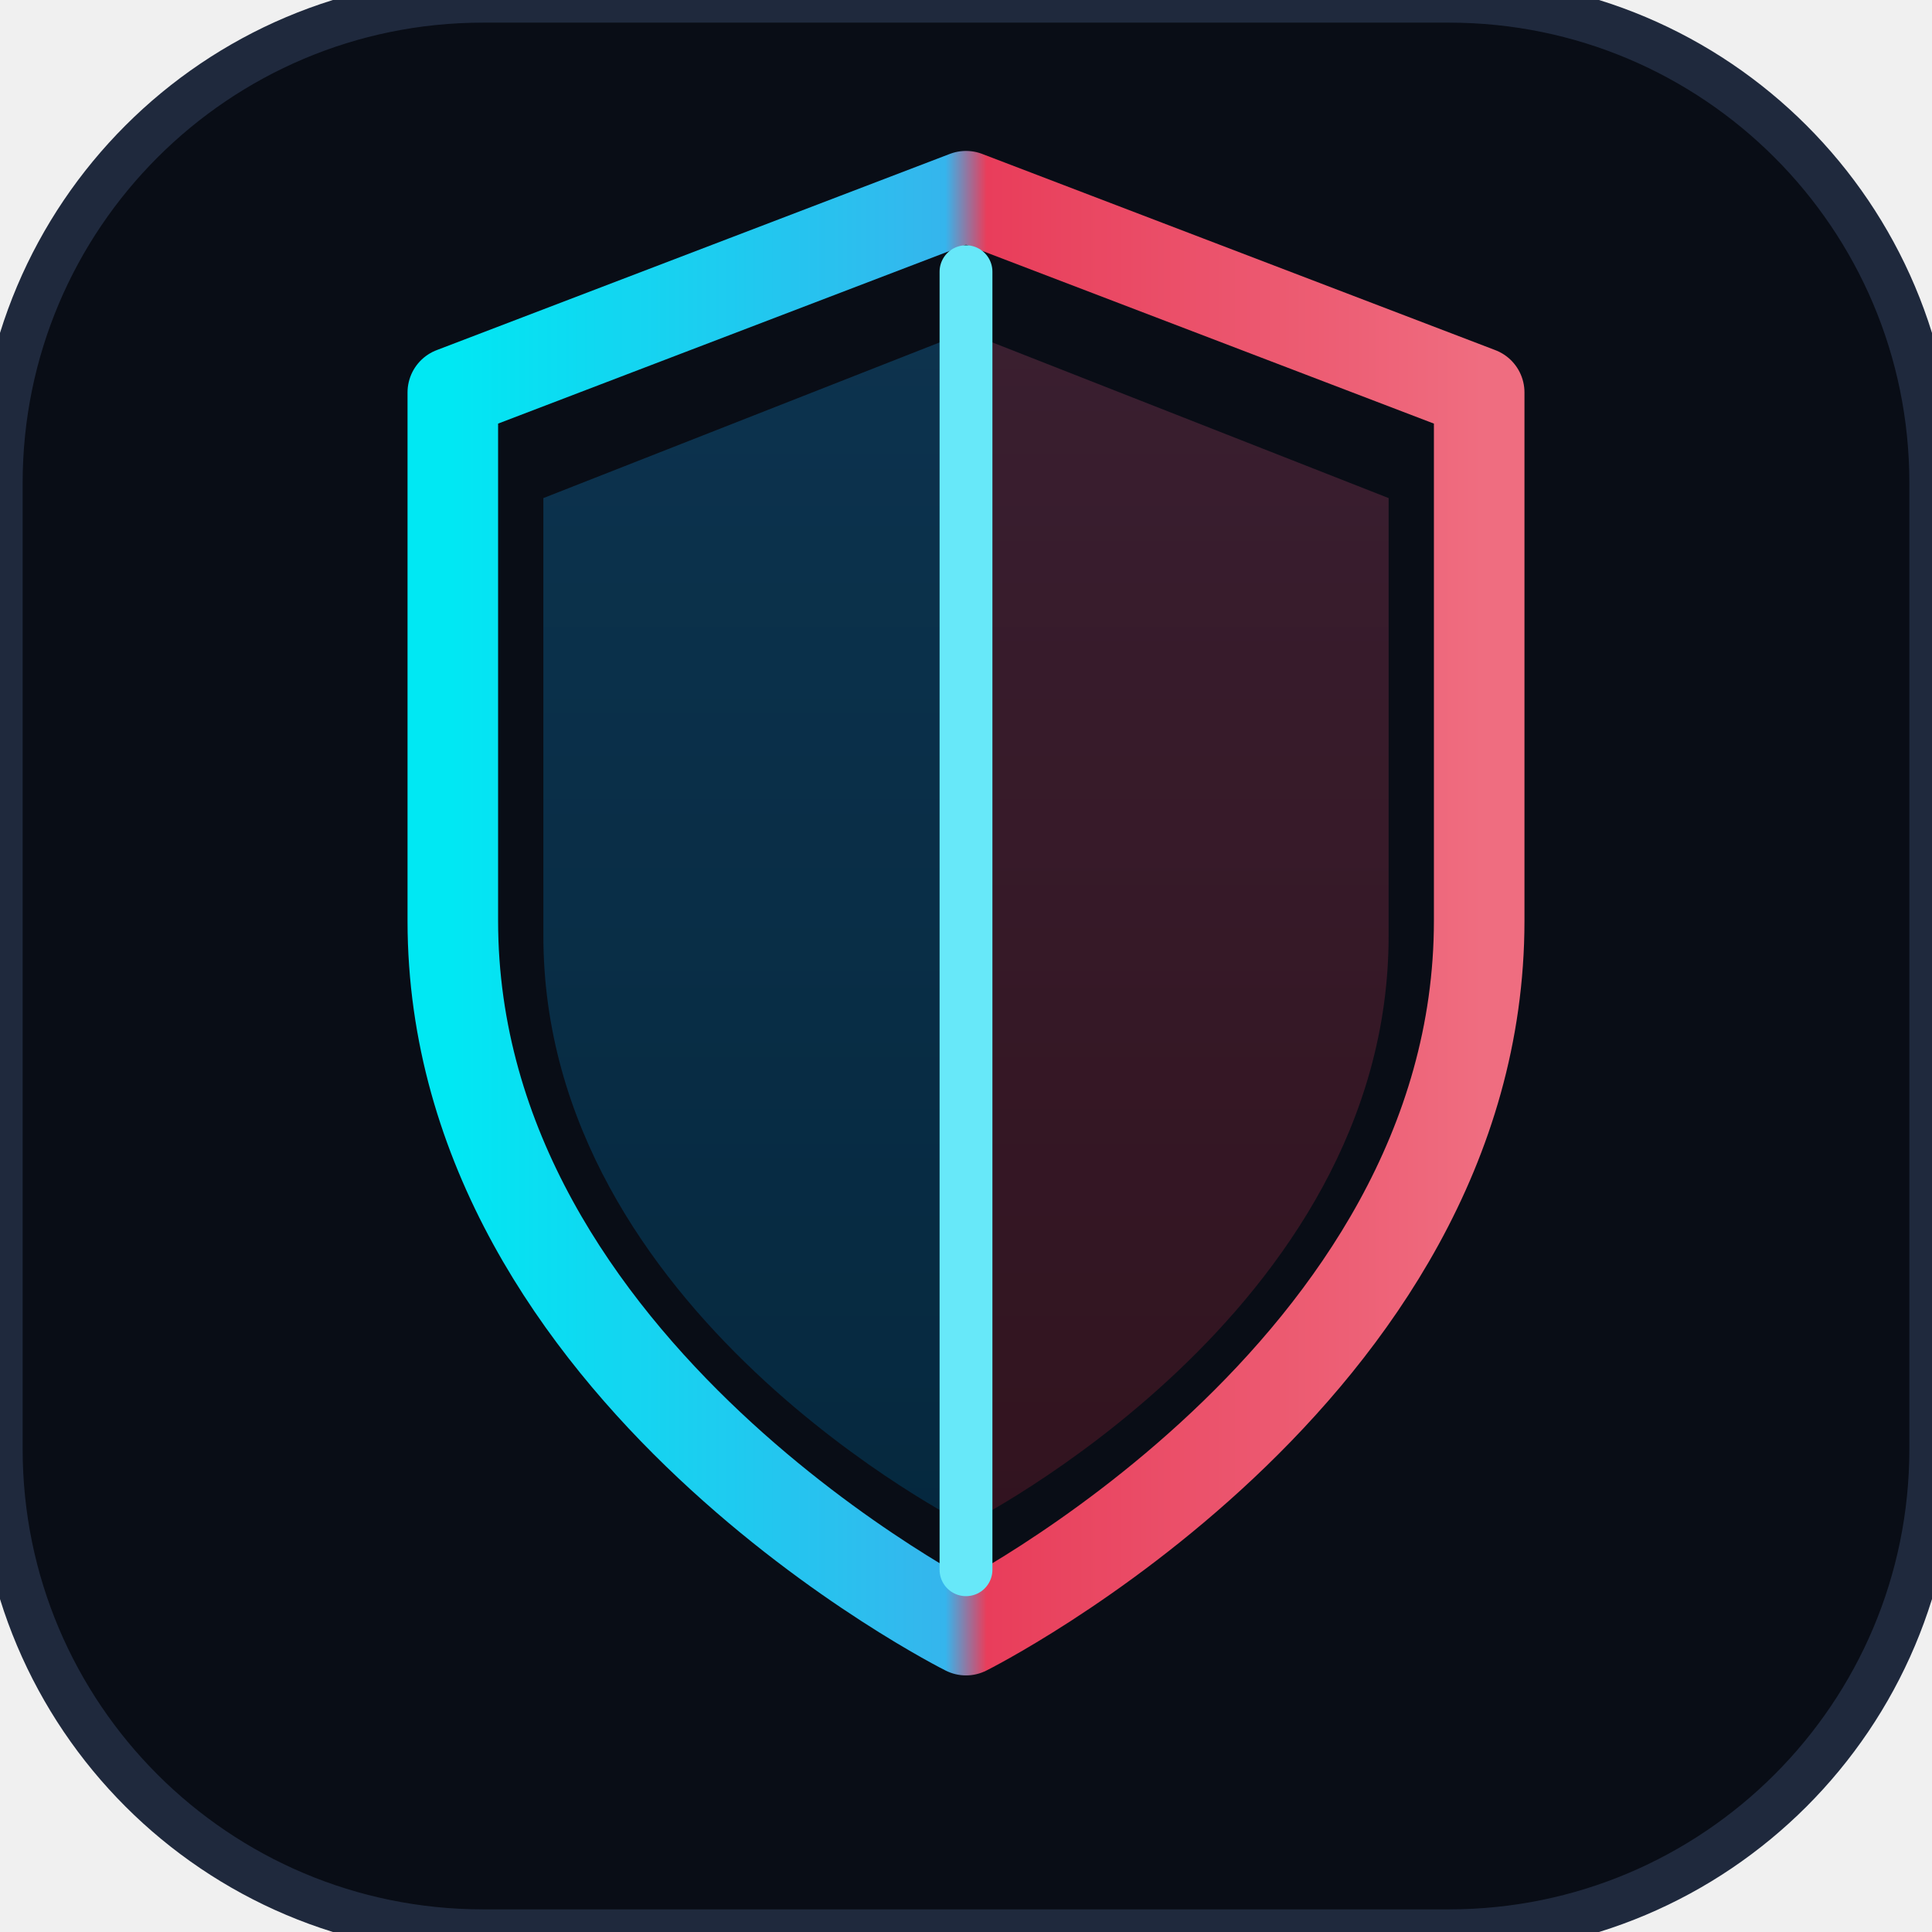
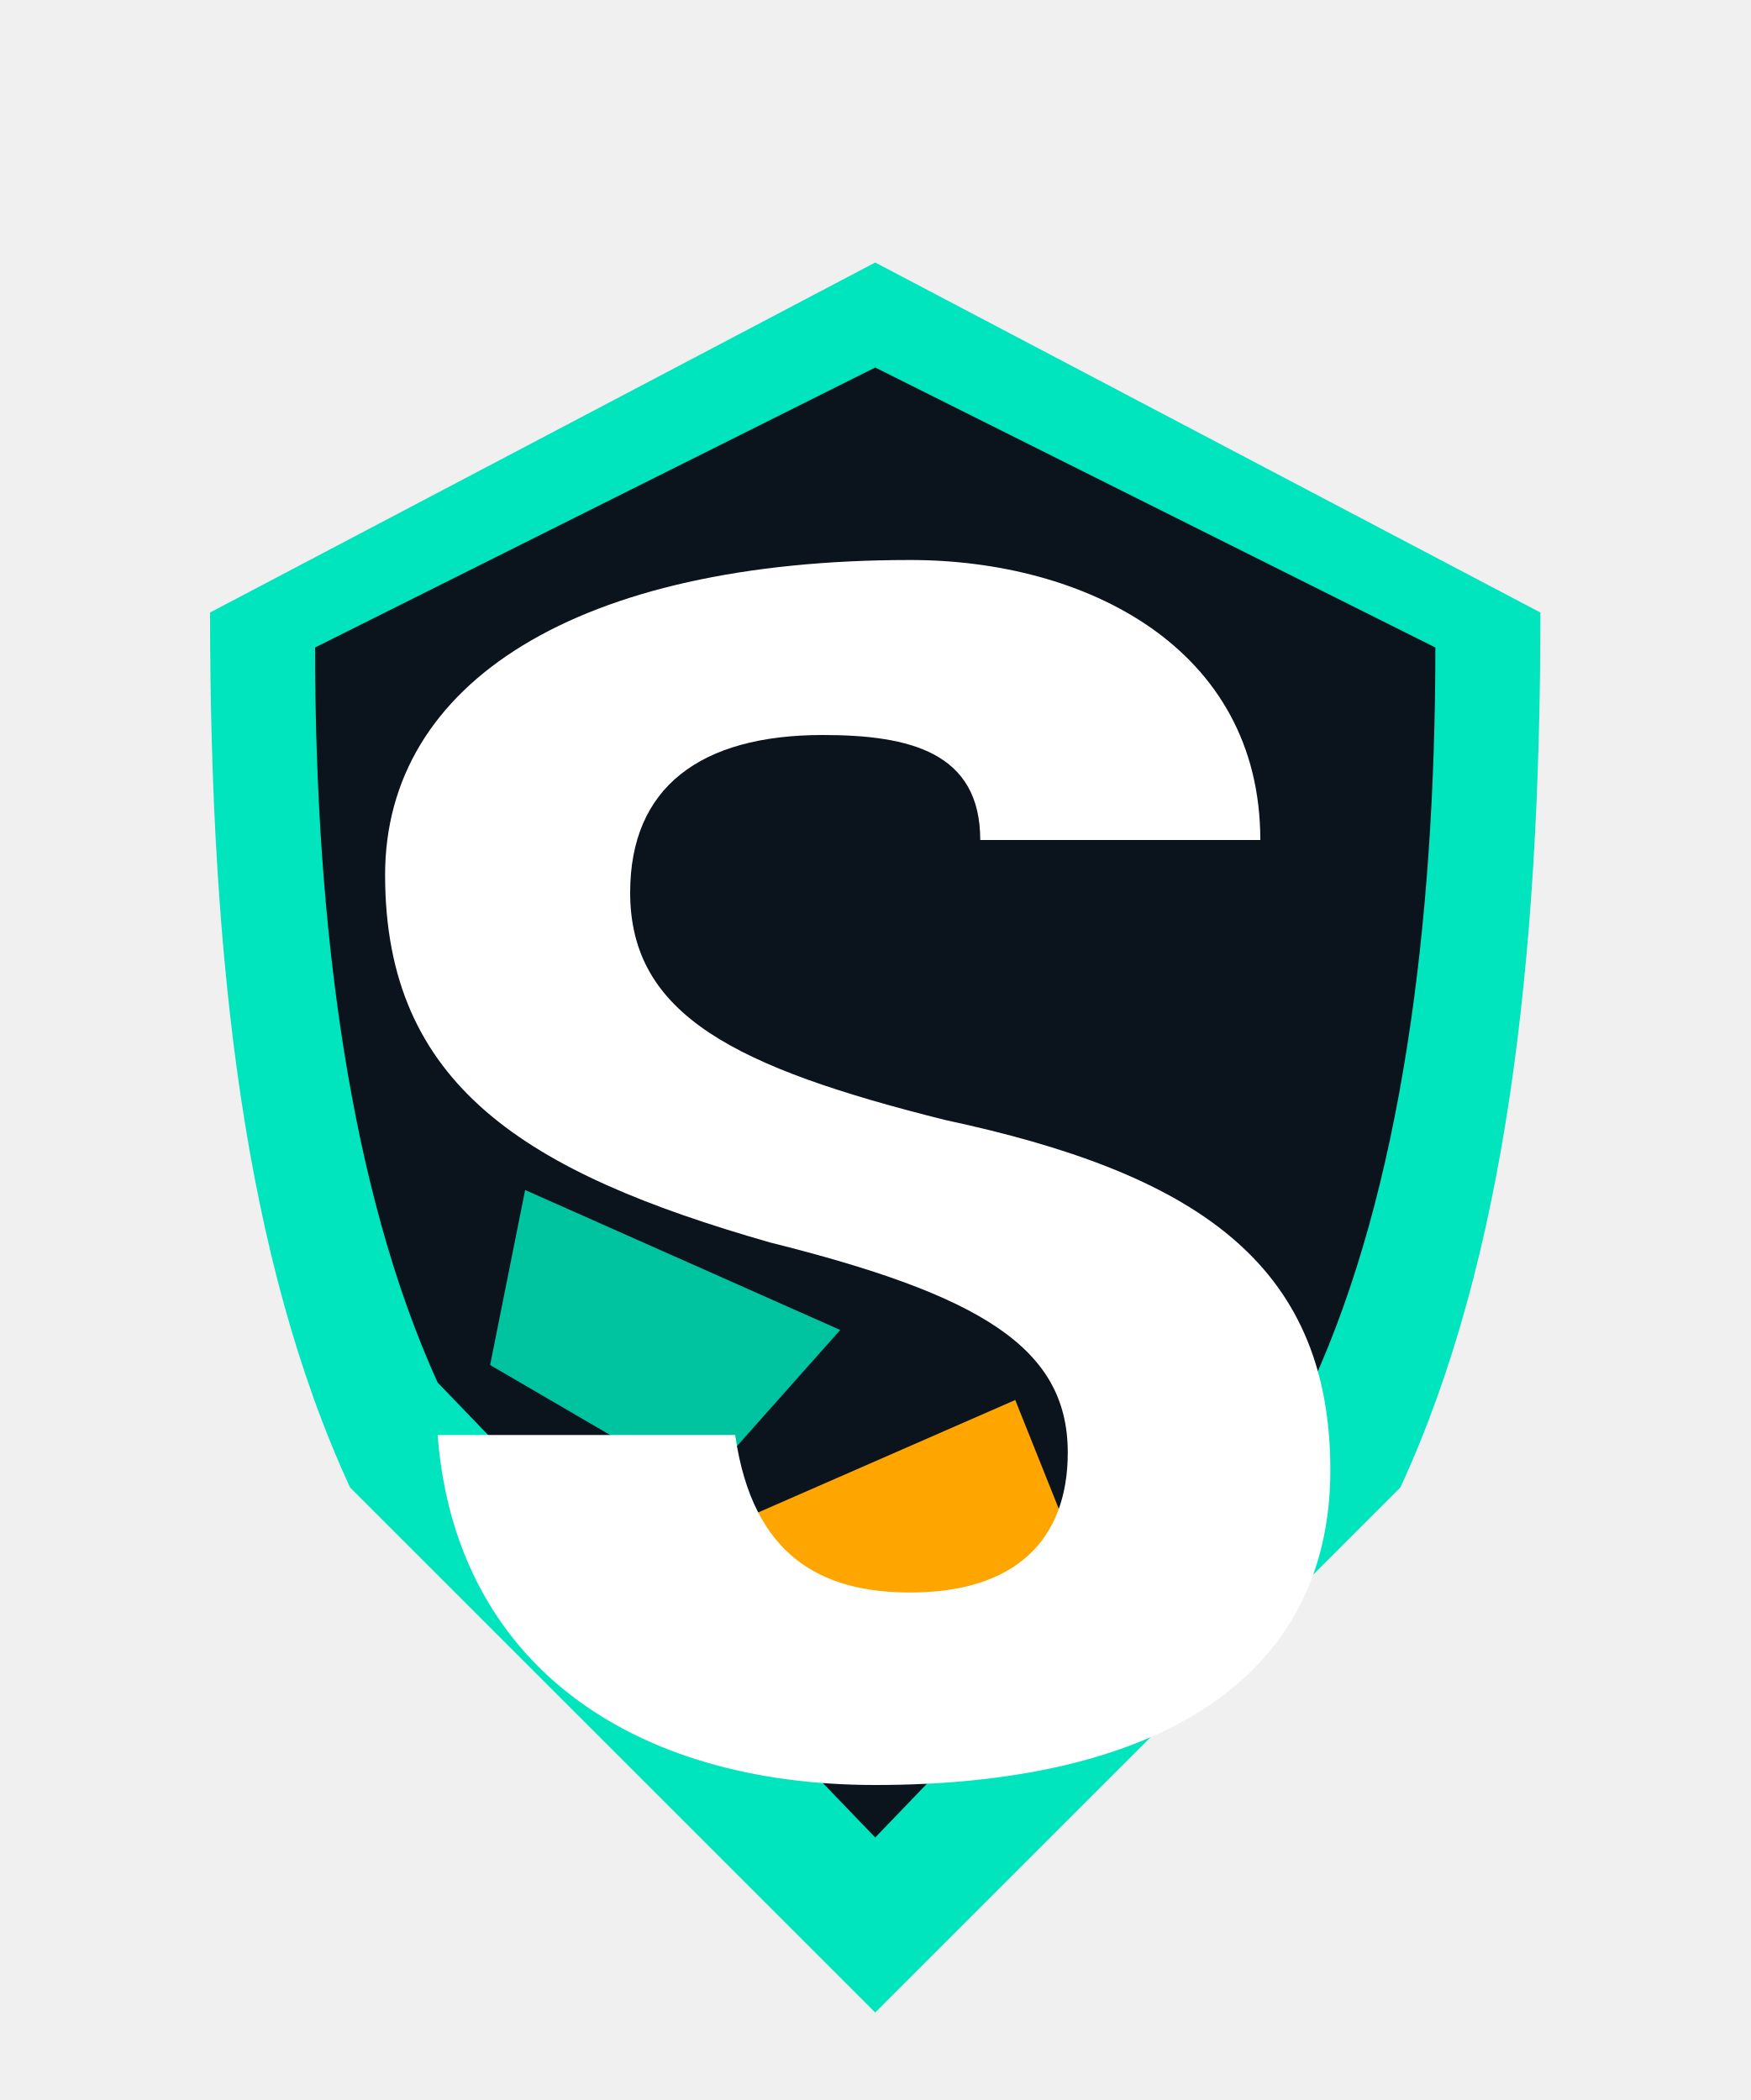
- <svg xmlns="http://www.w3.org/2000/svg" viewBox="0 0 64 64" fill="none">
-   <defs>
-     <rect id="bg" width="64" height="64" rx="16" fill="#0b0f17" />
-     <linearGradient id="cyanSide" x1="0%" y1="0%" x2="100%" y2="100%">
-       <stop offset="0%" stop-color="#38bdf8" />
-       <stop offset="50%" stop-color="#0284c7" />
-       <stop offset="100%" stop-color="#0369a1" />
-     </linearGradient>
-     <linearGradient id="magentaSide" x1="0%" y1="0%" x2="100%" y2="100%">
-       <stop offset="0%" stop-color="#f43f5e" />
-       <stop offset="50%" stop-color="#e11d48" />
-       <stop offset="100%" stop-color="#be123c" />
-     </linearGradient>
-     <linearGradient id="splitGlow" x1="0%" y1="0%" x2="100%" y2="0%">
-       <stop offset="0%" stop-color="#00f2fe" />
-       <stop offset="48%" stop-color="#38bdf8" />
-       <stop offset="52%" stop-color="#f43f5e" />
-       <stop offset="100%" stop-color="#fb7185" />
-     </linearGradient>
-     <linearGradient id="innerShield" x1="50%" y1="0%" x2="50%" y2="100%">
-       <stop offset="0%" stop-color="#111827" />
-       <stop offset="100%" stop-color="#070a12" />
-     </linearGradient>
-   </defs>
-   <rect width="64" height="64" rx="16" fill="#090d16" stroke="#1f293d" stroke-width="1.5" />
-   <path d="M32 54s17-8.5 17-23.5V13L32 6.5 15 13v17.5C15 45.5 32 54 32 54z" stroke="url(#splitGlow)" stroke-width="3" stroke-linecap="round" stroke-linejoin="round" opacity="0.95" />
-   <path d="M32 50.5s14-7 14-19.5V16.5L32 11 18 16.5V31c0 12.5 14 19.5 14 19.5z" fill="url(#innerShield)" />
-   <path d="M32 11L18 16.5V31c0 12.5 14 19.5 14 19.5V11z" fill="#0284c7" fill-opacity="0.25" />
-   <path d="M32 11L46 16.5V31c0 12.5-14 19.5-14 19.5V11z" fill="#f43f5e" fill-opacity="0.18" />
-   <line x1="32" y1="9" x2="32" y2="52" stroke="#67e8f9" stroke-width="1.75" stroke-linecap="round" />
+ <svg xmlns="http://www.w3.org/2000/svg" viewBox="0 0 100 120" fill="none">
+   <path d="M50 115 L20 85 C14 72 12 55 12 35 L50 15 L88 35 C88 55 86 72 80 85 Z" fill="#00E5BE" />
+   <path d="M50 105 L25 79 C20 68 18 53 18 37 L50 21 L82 37 C82 53 80 68 75 79 Z" fill="#0B131D" />
+   <path d="M30 68 L48 76 L40 85 L28 78 Z" fill="#00C49F" />
+   <path d="M42 87 L58 80 L62 90 L48 95 Z" fill="#FFA500" />
+   <path d="M52 32 C62 32 72 37 72 48 L56 48 C56 43 52 42 47 42 C40 42 36 45 36 51 C36 58 42 61 54 64 C68 67 76 72 76 84 C76 96 66 102 50 102 C36 102 26 95 25 82 L42 82 C43 89 47 91 52 91 C58 91 61 88 61 83 C61 77 56 74 44 71 C30 67 22 62 22 50 C22 39 33 32 52 32 Z" fill="#FFFFFF" />
</svg>
